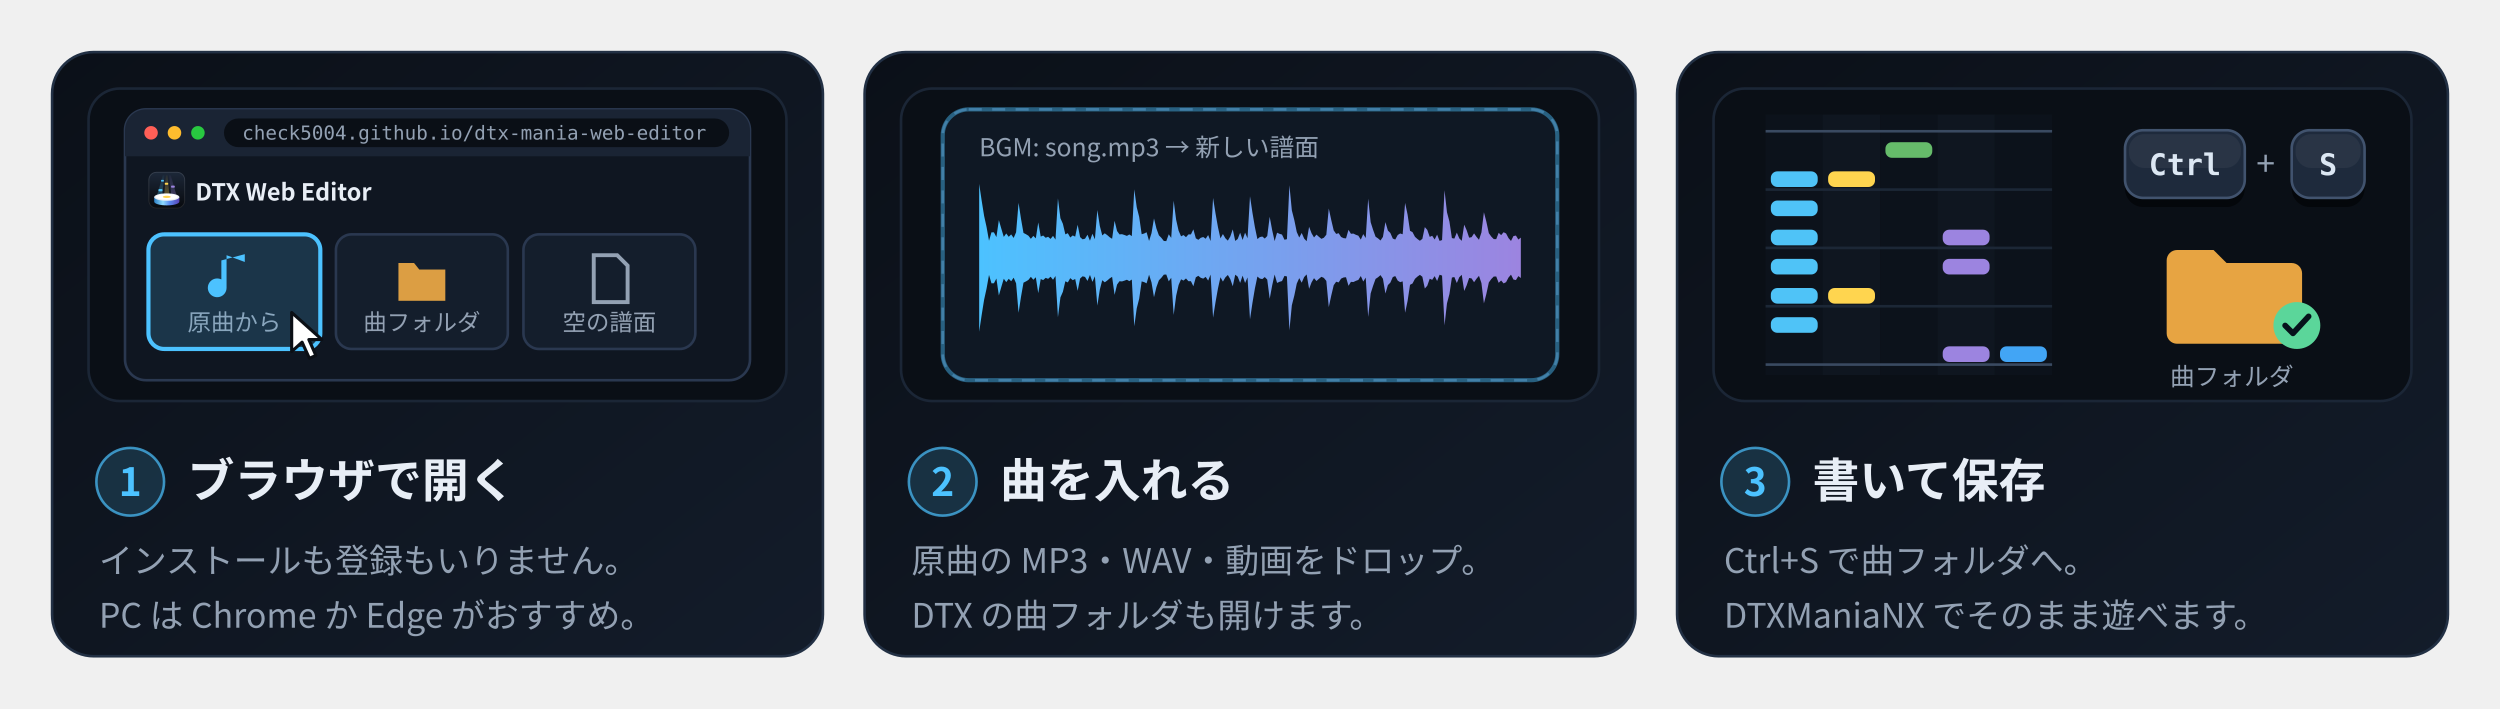
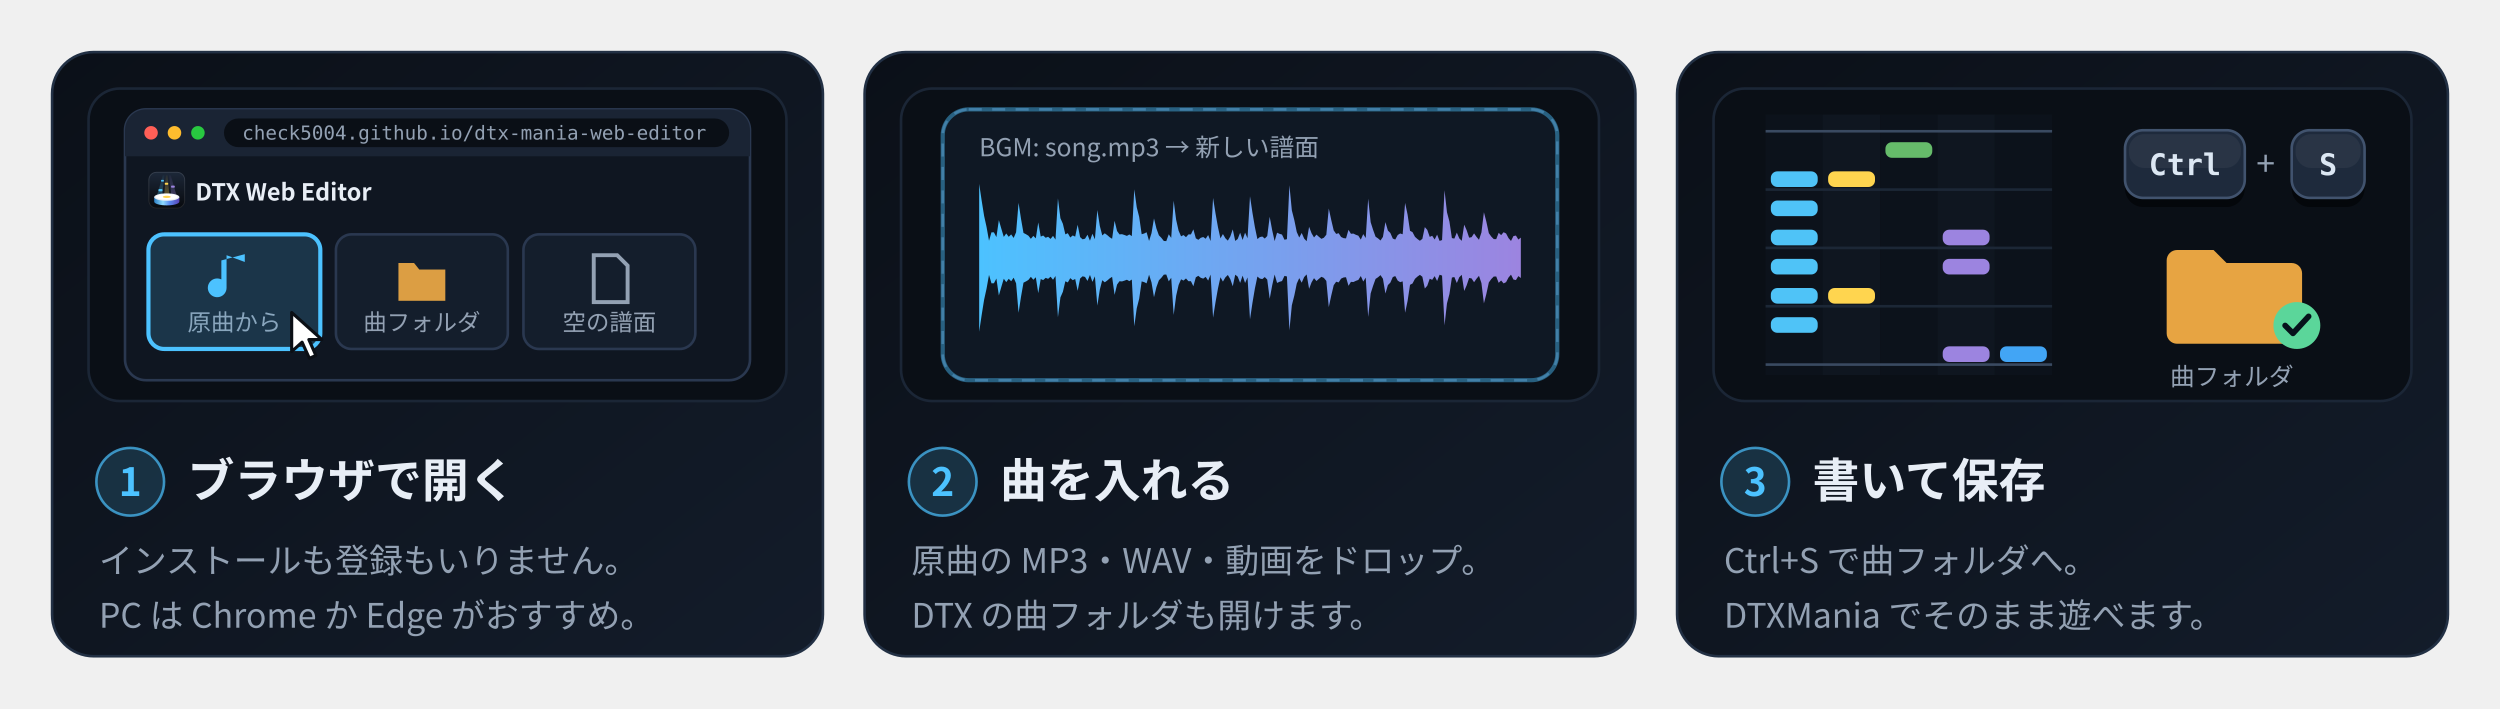
<svg xmlns="http://www.w3.org/2000/svg" width="960" height="272" viewBox="0 0 960 272" role="img" aria-labelledby="title desc">
  <style>
text{font-family:'Hiragino Sans','Hiragino Kaku Gothic ProN','Yu Gothic UI','Yu Gothic','Meiryo','Noto Sans JP','Noto Sans CJK JP',system-ui,sans-serif}
.mono{font-family:'JetBrains Mono','SF Mono','Cascadia Mono',Consolas,Menlo,monospace}
.fb{transform-box:fill-box;transform-origin:50% 50%}
.fl{transform-box:fill-box;transform-origin:0 50%}
@keyframes sh0{0%{opacity:1}32.778%{opacity:1}36.111%{opacity:0}96.667%{opacity:0}100%{opacity:1}}
.sh0{opacity:0;animation:sh0 9s linear infinite}
@keyframes sh1{0%{opacity:0}33.333%{opacity:0}36.667%{opacity:1}66.111%{opacity:1}69.444%{opacity:0}100%{opacity:0}}
.sh1{opacity:0;animation:sh1 9s linear infinite}
@keyframes sh2{0%{opacity:0}66.667%{opacity:0}70%{opacity:1}96.667%{opacity:1}100%{opacity:0}}
.sh2{opacity:0;animation:sh2 9s linear infinite}
@keyframes ptr{0%{transform:translate(150px,30px);opacity:0}3.333%{opacity:1}11.111%{transform:translate(0,0)}12.444%{transform:translate(0,0) scale(0.88)}14.444%{transform:translate(0,0) scale(1)}95.556%{transform:translate(0,0);opacity:1}98.889%{transform:translate(0,0);opacity:0}100%{transform:translate(150px,30px);opacity:0}}
.ptr{animation:ptr 9s ease-out infinite;transform-box:fill-box;transform-origin:0 0}
@keyframes rip{0%{transform:scale(0.3);opacity:0}12%{transform:scale(0.3);opacity:0.9}17.778%{transform:scale(1.9);opacity:0}100%{transform:scale(1.9);opacity:0}}
.rip{opacity:0;animation:rip 9s ease-out infinite}
@keyframes tsel{0%{opacity:0}12.222%{opacity:0}13.889%{opacity:1}96.667%{opacity:1}99.444%{opacity:0}100%{opacity:0}}
.tsel{animation:tsel 9s linear infinite}
@keyframes file{0%{transform:translate(110px,-64px);opacity:0}34.444%{transform:translate(110px,-64px);opacity:0}37.222%{opacity:1}44.444%{transform:translate(0,0) scale(1)}46.111%{transform:translate(0,0) scale(0.9);opacity:1}48.333%{transform:translate(0,0) scale(0.9);opacity:0}100%{transform:translate(0,0) scale(0.9);opacity:0}}
.file{opacity:0;animation:file 9s ease-in-out infinite}
@keyframes dlab{0%{opacity:1}44.444%{opacity:1}46.667%{opacity:0}97.778%{opacity:0}100%{opacity:1}}
.dlab{opacity:0;animation:dlab 9s linear infinite}
@keyframes dhov{0%{opacity:0}38.889%{opacity:0}42.222%{opacity:1}47.778%{opacity:1}51.111%{opacity:0.45}96.667%{opacity:0.45}100%{opacity:0}}
.dhov{opacity:0.45;animation:dhov 9s linear infinite}
@keyframes wv{0%{transform:scaleX(0);opacity:1}47.778%{transform:scaleX(0);opacity:1}56.667%{transform:scaleX(1)}94.444%{transform:scaleX(1);opacity:1}97.222%{transform:scaleX(1);opacity:0}100%{transform:scaleX(0);opacity:0}}
.wv{animation:wv 9s ease-out infinite}
@keyframes wcap{0%{opacity:0}50%{opacity:0}53.333%{opacity:1}94.444%{opacity:1}97.222%{opacity:0}100%{opacity:0}}
.wcap{animation:wcap 9s linear infinite}
@keyframes c30{0%{opacity:0}68%{opacity:0}68.667%{opacity:1}97.222%{opacity:1}100%{opacity:0}}
@keyframes c31{0%{opacity:0}68.833%{opacity:0}69.5%{opacity:1}97.222%{opacity:1}100%{opacity:0}}
@keyframes c32{0%{opacity:0}69.667%{opacity:0}70.333%{opacity:1}97.222%{opacity:1}100%{opacity:0}}
@keyframes c33{0%{opacity:0}70.5%{opacity:0}71.167%{opacity:1}97.222%{opacity:1}100%{opacity:0}}
@keyframes c34{0%{opacity:0}71.333%{opacity:0}72%{opacity:1}97.222%{opacity:1}100%{opacity:0}}
@keyframes c35{0%{opacity:0}72.167%{opacity:0}72.833%{opacity:1}97.222%{opacity:1}100%{opacity:0}}
@keyframes c36{0%{opacity:0}73%{opacity:0}73.667%{opacity:1}97.222%{opacity:1}100%{opacity:0}}
@keyframes c37{0%{opacity:0}73.833%{opacity:0}74.5%{opacity:1}97.222%{opacity:1}100%{opacity:0}}
@keyframes c38{0%{opacity:0}74.667%{opacity:0}75.333%{opacity:1}97.222%{opacity:1}100%{opacity:0}}
@keyframes c39{0%{opacity:0}75.5%{opacity:0}76.167%{opacity:1}97.222%{opacity:1}100%{opacity:0}}
@keyframes c310{0%{opacity:0}76.333%{opacity:0}77%{opacity:1}97.222%{opacity:1}100%{opacity:0}}
@keyframes c311{0%{opacity:0}77.167%{opacity:0}77.833%{opacity:1}97.222%{opacity:1}100%{opacity:0}}
@keyframes c312{0%{opacity:0}78%{opacity:0}78.667%{opacity:1}97.222%{opacity:1}100%{opacity:0}}
@keyframes kp3{0%{transform:translateY(0)}80.556%{transform:translateY(0)}81.333%{transform:translateY(3px)}83.889%{transform:translateY(3px)}85%{transform:translateY(0)}100%{transform:translateY(0)}}
.kp3{animation:kp3 9s linear infinite}
@keyframes fold{0%{transform:scale(0.6);opacity:0}83.889%{transform:scale(0.6);opacity:0}86.667%{transform:scale(1.08);opacity:1}88.333%{transform:scale(1);opacity:1}97.222%{transform:scale(1);opacity:1}100%{transform:scale(1);opacity:0}}
.fold{animation:fold 9s ease-out infinite}
@media (prefers-reduced-motion:reduce){*{animation:none!important}}
</style>
  <defs>
    <linearGradient id="bg" x1="0" y1="0" x2="1" y2="1">
      <stop offset="0" stop-color="#0B1018" />
      <stop offset="1" stop-color="#131C2A" />
    </linearGradient>
    <linearGradient id="s2w" x1="0" x2="1">
      <stop offset="0" stop-color="#4CC2FF" />
      <stop offset="1" stop-color="#9C84E0" />
    </linearGradient>
  </defs>
  <g transform="translate(20 20)">
    <rect width="296" height="232" rx="16" fill="url(#bg)" stroke="#223044" />
    <rect class="sh0" x="1" y="1" width="294" height="230" rx="15" fill="none" stroke="#4CC2FF" stroke-width="2" />
    <rect x="14" y="14" width="268" height="120" rx="12" fill="#0A0F16" stroke="#1B2636" />
    <rect x="28" y="22" width="240" height="104" rx="8" fill="#0F1621" stroke="#2A3850" />
    <path d="M28 30 a8 8 0 0 1 8 -8 h224 a8 8 0 0 1 8 8 v10 h-240 z" fill="#1A2434" />
    <circle cx="38" cy="31" r="2.6" fill="#FF5F57" />
    <circle cx="47" cy="31" r="2.6" fill="#FEBC2E" />
    <circle cx="56" cy="31" r="2.6" fill="#28C840" />
    <rect x="66" y="25.5" width="194" height="11" rx="5.5" fill="#0A0F16" />
    <text x="73" y="33.6" font-size="7.4" fill="#93A1B3" class="mono">
      <tspan x="73">check5004.github.io/dtx-mania-web-editor</tspan>
    </text>
    <g transform="translate(37 46) scale(0.22)">
      <defs>
        <linearGradient id="s1-bg" x1="0" y1="0" x2="0" y2="1">
          <stop offset="0" stop-color="#1D2839" />
          <stop offset="1" stop-color="#07090D" />
        </linearGradient>
        <linearGradient id="s1-shell" x1="0" y1="0" x2="1" y2="0">
          <stop offset="0" stop-color="#2C7FC4" />
          <stop offset="0.35" stop-color="#8FDBFF" />
          <stop offset="0.6" stop-color="#5B8DF0" />
          <stop offset="1" stop-color="#5A44B8" />
        </linearGradient>
        <linearGradient id="s1-fade" x1="0" y1="1" x2="0" y2="0">
          <stop offset="0" stop-color="#fff" stop-opacity="0.75" />
          <stop offset="1" stop-color="#fff" stop-opacity="0" />
        </linearGradient>
        <mask id="s1-m" maskUnits="userSpaceOnUse" x="0" y="0" width="64" height="64">
          <rect width="64" height="64" fill="url(#s1-fade)" />
        </mask>
      </defs>
      <rect width="64" height="64" rx="14" fill="url(#s1-bg)" />
      <g mask="url(#s1-m)" opacity="0.7">
        <path d="M15 41 L24 41 L28 6 L25 6 Z" fill="#4FC3F7" />
        <path d="M27.5 41 L36.5 41 L33.5 6 L30.5 6 Z" fill="#FFD54F" />
        <path d="M40 41 L49 41 L39 6 L36 6 Z" fill="#9C84E0" />
      </g>
      <rect x="17.5" y="30" width="7" height="4" rx="1.2" fill="#4FC3F7" />
      <rect x="28.5" y="19" width="6" height="3.5" rx="1.1" fill="#FFD54F" />
      <rect x="39.5" y="24" width="6.5" height="3.6" rx="1.1" fill="#9C84E0" />
      <rect x="22" y="14" width="5" height="3" rx="1" fill="#4FC3F7" />
      <path d="M10 44 V52 A22 6.5 0 0 0 54 52 V44 Z" fill="url(#s1-shell)" />
      <ellipse cx="32" cy="44" rx="22" ry="6.5" fill="#E9EEF4" />
      <ellipse cx="32" cy="43.6" rx="19" ry="5" fill="#FFFFFF" />
      <ellipse cx="32" cy="43.6" rx="7" ry="2" fill="#FFD54F" />
      <rect x="0.75" y="0.75" width="62.5" height="62.5" rx="13.3" fill="none" stroke="#FFFFFF" stroke-opacity="0.12" stroke-width="1.5" />
    </g>
    <text x="55" y="57" font-size="9" fill="#E8EEF6" font-weight="700">
      <tspan x="55">DTX Web Editor</tspan>
    </text>
    <g transform="translate(37 70)">
      <rect width="66" height="44" rx="6" fill="#141E2C" stroke="#2A3850" />
      <path d="M30 8 v12.5 a3.6 3.6 0 1 1 -2 -3.2 V10 l9 -2.4 v3 z" fill="#4CC2FF" />
      <text x="33" y="37" font-size="9" fill="#93A1B3" text-anchor="middle">
        <tspan x="33">原曲から</tspan>
      </text>
    </g>
    <g transform="translate(109 70)">
      <rect width="66" height="44" rx="6" fill="#141E2C" stroke="#2A3850" />
      <path d="M24 11 h6 l2 2.5 h10 v12 h-18 z" fill="#FFB547" fill-opacity="0.85" />
      <text x="33" y="37" font-size="9" fill="#93A1B3" text-anchor="middle">
        <tspan x="33">曲フォルダ</tspan>
      </text>
    </g>
    <g transform="translate(181 70)">
      <rect width="66" height="44" rx="6" fill="#141E2C" stroke="#2A3850" />
      <path d="M27 8 h9 l4 4 v14 h-13 z" fill="none" stroke="#93A1B3" stroke-width="1.5" />
      <text x="33" y="37" font-size="9" fill="#93A1B3" text-anchor="middle">
        <tspan x="33">空の譜面</tspan>
      </text>
    </g>
    <rect class="tsel" x="37" y="70" width="66" height="44" rx="6" fill="#4CC2FF" fill-opacity="0.14" stroke="#4CC2FF" stroke-width="1.6" />
    <g transform="translate(92 100)">
      <circle class="rip fb" r="12" fill="none" stroke="#4CC2FF" stroke-width="2" />
    </g>
    <g transform="translate(92 100)">
      <g class="ptr">
        <path d="M0 0 L0 15 L4 11.4 L6.8 17.6 L9.3 16.5 L6.6 10.4 L11.6 10.4 Z" fill="#fff" stroke="#0B0F15" stroke-width="1.2" stroke-linejoin="round" />
      </g>
    </g>
    <circle cx="30" cy="165" r="13" fill="#4CC2FF" fill-opacity="0.16" stroke="#4CC2FF" stroke-opacity="0.7" />
    <text x="30" y="170.46" font-size="14.95" fill="#4CC2FF" font-weight="700" text-anchor="middle">
      <tspan x="30">1</tspan>
    </text>
    <text x="52" y="171" font-size="18" fill="#E8EEF6" font-weight="700">
      <tspan x="52">ブラウザで開く</tspan>
    </text>
    <text x="18" y="200" font-size="13" fill="#93A1B3">
      <tspan x="18">インストールも登録もいりません。</tspan>
      <tspan x="18" dy="21.06">PC は Chrome か Edge がおすすめ。</tspan>
    </text>
  </g>
  <g transform="translate(332 20)">
    <rect width="296" height="232" rx="16" fill="url(#bg)" stroke="#223044" />
    <rect class="sh1" x="1" y="1" width="294" height="230" rx="15" fill="none" stroke="#4CC2FF" stroke-width="2" />
    <rect x="14" y="14" width="268" height="120" rx="12" fill="#0A0F16" stroke="#1B2636" />
    <rect x="30" y="22" width="236" height="104" rx="10" fill="#0D141E" stroke="#3A4A61" stroke-dasharray="5 4" />
    <rect class="dhov" x="30" y="22" width="236" height="104" rx="10" fill="#4CC2FF" fill-opacity="0.06" stroke="#4CC2FF" stroke-width="1.6" />
    <g class="dlab">
      <text x="148" y="82" font-size="12" fill="#5E6B7C" text-anchor="middle">
        <tspan x="148">ここにドロップ</tspan>
      </text>
      <path d="M148 50 v14 m-6 -6 l6 6 l6 -6" fill="none" stroke="#5E6B7C" stroke-width="2" stroke-linecap="round" stroke-linejoin="round" />
    </g>
    <g class="wv fl">
      <path d="M44 50.62 L44.95 56.96 L45.89 62.86 L46.84 67.18 L47.78 72.44 L48.73 69.2 L49.67 69.23 L50.62 71.05 L51.56 64.53 L52.51 67.82 L53.45 70.97 L54.4 69.65 L55.35 70.94 L56.29 70.01 L57.24 71.37 L58.18 69.2 L59.13 57.9 L60.07 64.05 L61.02 69.45 L61.96 69.93 L62.91 70.51 L63.85 71.7 L64.8 70.57 L65.75 71.53 L66.69 65.43 L67.64 70.85 L68.58 70.44 L69.53 71.3 L70.47 70.93 L71.42 71.74 L72.36 70.57 L73.31 72.01 L74.25 56.19 L75.2 63.8 L76.15 65.95 L77.09 69.99 L78.04 69.55 L78.98 71.2 L79.93 70.4 L80.87 70.87 L81.82 66.31 L82.76 71.05 L83.71 71.9 L84.65 71.66 L85.6 70.13 L86.55 72.44 L87.49 69.75 L88.44 71.89 L89.38 60.65 L90.33 66.78 L91.27 70.4 L92.22 69.59 L93.16 70.26 L94.11 71.09 L95.05 71.69 L96 64.78 L96.95 68.72 L97.89 70.01 L98.84 69.93 L99.78 70.23 L100.73 70.58 L101.67 70.04 L102.62 70.66 L103.56 52.7 L104.51 59.61 L105.45 63.3 L106.4 69.94 L107.35 69.67 L108.29 69.19 L109.24 72.52 L110.18 69.54 L111.13 63.88 L112.07 67.76 L113.02 70.37 L113.96 71.33 L114.91 72.53 L115.85 72.59 L116.8 69.96 L117.75 71.34 L118.69 57.06 L119.64 64.41 L120.58 68.57 L121.53 70.75 L122.47 70.26 L123.42 71.08 L124.36 70.02 L125.31 70.02 L126.25 68.08 L127.2 71.51 L128.15 72.09 L129.09 71.32 L130.04 71.01 L130.98 71.68 L131.93 70.25 L132.87 72.57 L133.82 56.02 L134.76 61.95 L135.71 67.29 L136.65 71.54 L137.6 69.87 L138.55 71.49 L139.49 72.41 L140.44 70.8 L141.38 68.08 L142.33 72.52 L143.27 71.77 L144.22 69.36 L145.16 72.15 L146.11 69.33 L147.05 71.47 L148 55.37 L148.95 61.74 L149.89 67.28 L150.84 71.81 L151.78 71.04 L152.73 70.83 L153.67 71.61 L154.62 70.64 L155.56 63.25 L156.51 68.37 L157.45 72.58 L158.4 69.35 L159.35 69.8 L160.29 70.07 L161.24 72.06 L162.18 71.84 L163.13 51.12 L164.07 60.79 L165.02 64.53 L165.96 69.1 L166.91 71.2 L167.85 69.45 L168.8 71.62 L169.75 72.62 L170.69 67.09 L171.64 69.57 L172.58 71.18 L173.53 70.09 L174.47 70.94 L175.42 71.71 L176.36 71.29 L177.31 70.13 L178.25 60.06 L179.2 64.49 L180.15 68.49 L181.09 69.82 L182.04 69.55 L182.98 71 L183.93 71.45 L184.87 71.54 L185.82 68.25 L186.76 69.77 L187.71 69.7 L188.65 70.16 L189.6 70.5 L190.55 72.01 L191.49 69.89 L192.44 71.4 L193.38 56.29 L194.33 65.31 L195.27 68.26 L196.22 70.9 L197.16 71.53 L198.11 72.35 L199.05 70.96 L200 65.28 L200.95 68.53 L201.89 69.46 L202.84 71.61 L203.78 71.99 L204.73 70.24 L205.67 69.65 L206.62 69.96 L207.56 57.91 L208.51 62.4 L209.45 68.63 L210.4 69.13 L211.35 70.93 L212.29 71.78 L213.24 72.46 L214.18 71.73 L215.13 67.21 L216.07 68.28 L217.02 70.97 L217.96 70.54 L218.91 71.97 L219.85 70.09 L220.8 72.51 L221.75 72.18 L222.69 53.04 L223.64 61.51 L224.58 65.08 L225.53 71.42 L226.47 71.62 L227.42 69.32 L228.36 71.53 L229.31 72.48 L230.25 66.27 L231.2 68.42 L232.15 71.26 L233.09 71.08 L234.04 69.62 L234.98 70.96 L235.93 72.08 L236.87 69.29 L237.82 61.5 L238.76 65.13 L239.71 69.53 L240.65 70.84 L241.6 71.81 L242.55 71.83 L243.49 69.4 L244.44 70.29 L245.38 69.17 L246.33 69.65 L247.27 71.42 L248.22 72.53 L249.16 70.66 L250.11 70.45 L251.05 71.98 L252 71.24 L252 86.76 L251.05 86.02 L250.11 87.55 L249.16 87.34 L248.22 85.47 L247.27 86.58 L246.33 88.35 L245.38 88.83 L244.44 87.71 L243.49 88.6 L242.55 86.17 L241.6 86.19 L240.65 87.16 L239.71 88.47 L238.76 92.87 L237.82 96.5 L236.87 88.71 L235.93 85.92 L234.98 87.04 L234.04 88.38 L233.09 86.92 L232.15 86.74 L231.2 89.58 L230.25 91.73 L229.31 85.52 L228.36 86.47 L227.42 88.68 L226.47 86.38 L225.53 86.58 L224.58 92.92 L223.64 96.49 L222.69 104.96 L221.75 85.82 L220.8 85.49 L219.85 87.91 L218.91 86.03 L217.96 87.46 L217.02 87.03 L216.07 89.72 L215.13 90.79 L214.18 86.27 L213.24 85.54 L212.29 86.22 L211.35 87.07 L210.4 88.87 L209.45 89.37 L208.51 95.6 L207.56 100.09 L206.62 88.04 L205.67 88.35 L204.73 87.76 L203.78 86.01 L202.84 86.39 L201.89 88.54 L200.95 89.47 L200 92.72 L199.05 87.04 L198.11 85.65 L197.16 86.47 L196.22 87.1 L195.27 89.74 L194.33 92.69 L193.38 101.71 L192.44 86.6 L191.49 88.11 L190.55 85.99 L189.6 87.5 L188.65 87.84 L187.71 88.3 L186.76 88.23 L185.82 89.75 L184.87 86.46 L183.93 86.55 L182.98 87 L182.04 88.45 L181.09 88.18 L180.15 89.51 L179.2 93.51 L178.25 97.94 L177.31 87.87 L176.36 86.71 L175.42 86.29 L174.47 87.06 L173.53 87.91 L172.58 86.82 L171.64 88.43 L170.69 90.91 L169.75 85.38 L168.8 86.38 L167.85 88.55 L166.91 86.8 L165.96 88.9 L165.02 93.47 L164.07 97.21 L163.13 106.88 L162.18 86.16 L161.24 85.94 L160.29 87.93 L159.35 88.2 L158.4 88.65 L157.45 85.42 L156.51 89.63 L155.56 94.75 L154.62 87.36 L153.67 86.39 L152.73 87.17 L151.78 86.96 L150.84 86.19 L149.89 90.72 L148.95 96.26 L148 102.63 L147.05 86.53 L146.11 88.67 L145.16 85.85 L144.22 88.64 L143.27 86.23 L142.33 85.48 L141.38 89.92 L140.44 87.2 L139.49 85.59 L138.55 86.51 L137.6 88.13 L136.65 86.46 L135.71 90.71 L134.76 96.05 L133.82 101.98 L132.87 85.43 L131.93 87.75 L130.98 86.32 L130.04 86.99 L129.09 86.68 L128.15 85.91 L127.2 86.49 L126.25 89.92 L125.31 87.98 L124.36 87.98 L123.42 86.92 L122.47 87.74 L121.53 87.25 L120.58 89.43 L119.64 93.59 L118.69 100.94 L117.75 86.66 L116.8 88.04 L115.85 85.41 L114.91 85.47 L113.96 86.67 L113.02 87.63 L112.07 90.24 L111.13 94.12 L110.18 88.46 L109.24 85.48 L108.29 88.81 L107.35 88.33 L106.4 88.06 L105.45 94.7 L104.51 98.39 L103.56 105.3 L102.62 87.34 L101.67 87.96 L100.73 87.42 L99.78 87.77 L98.84 88.07 L97.89 87.99 L96.95 89.28 L96 93.22 L95.05 86.31 L94.11 86.91 L93.16 87.74 L92.22 88.41 L91.27 87.6 L90.33 91.22 L89.38 97.35 L88.44 86.11 L87.49 88.25 L86.55 85.56 L85.6 87.87 L84.65 86.34 L83.71 86.1 L82.76 86.95 L81.82 91.69 L80.87 87.13 L79.93 87.6 L78.98 86.8 L78.04 88.45 L77.09 88.01 L76.15 92.05 L75.2 94.2 L74.25 101.81 L73.31 85.99 L72.36 87.43 L71.42 86.26 L70.47 87.07 L69.53 86.7 L68.58 87.56 L67.64 87.15 L66.69 92.57 L65.75 86.47 L64.8 87.43 L63.85 86.3 L62.91 87.49 L61.96 88.07 L61.02 88.55 L60.07 93.95 L59.13 100.1 L58.18 88.8 L57.24 86.63 L56.29 87.99 L55.35 87.06 L54.4 88.35 L53.45 87.03 L52.51 90.18 L51.56 93.47 L50.62 86.95 L49.67 88.77 L48.73 88.8 L47.78 85.56 L46.84 90.82 L45.89 95.14 L44.95 101.04 L44 107.38 Z" fill="url(#s2w)" />
    </g>
    <g class="wcap">
      <text x="44" y="40" font-size="9.5" fill="#93A1B3">
        <tspan x="44">BGM: song.mp3 → 新しい譜面</tspan>
      </text>
    </g>
    <g transform="translate(98 62)">
      <g class="file fb">
        <rect width="100" height="30" rx="6" fill="#1C2738" stroke="#4A5E7E" />
        <text x="16" y="21" font-size="15" fill="#4CC2FF" text-anchor="middle">
          <tspan x="16">♪</tspan>
        </text>
        <text x="28" y="19.5" font-size="11" fill="#E8EEF6" class="mono">
          <tspan x="28">song.mp3</tspan>
        </text>
      </g>
    </g>
    <circle cx="30" cy="165" r="13" fill="#4CC2FF" fill-opacity="0.16" stroke="#4CC2FF" stroke-opacity="0.7" />
    <text x="30" y="170.46" font-size="14.95" fill="#4CC2FF" font-weight="700" text-anchor="middle">
      <tspan x="30">2</tspan>
    </text>
    <text x="52" y="171" font-size="18" fill="#E8EEF6" font-weight="700">
      <tspan x="52">曲を入れる</tspan>
    </text>
    <text x="18" y="200" font-size="13" fill="#93A1B3">
      <tspan x="18">原曲の MP3・WAV・動画をドロップ。</tspan>
      <tspan x="18" dy="21.06">DTX の曲フォルダも開けます。</tspan>
    </text>
  </g>
  <g transform="translate(644 20)">
    <rect width="296" height="232" rx="16" fill="url(#bg)" stroke="#223044" />
    <rect class="sh2" x="1" y="1" width="294" height="230" rx="15" fill="none" stroke="#4CC2FF" stroke-width="2" />
    <rect x="14" y="14" width="268" height="120" rx="12" fill="#0A0F16" stroke="#1B2636" />
    <g>
      <rect x="34" y="24" width="22" height="100" fill="#0C121B" />
      <rect x="56" y="24" width="22" height="100" fill="#0F1620" />
      <rect x="78" y="24" width="22" height="100" fill="#0C121B" />
      <rect x="100" y="24" width="22" height="100" fill="#0F1620" />
      <rect x="122" y="24" width="22" height="100" fill="#0C121B" />
      <line x1="34" x2="144" y1="120" y2="120" stroke="#3A4A61" />
      <line x1="34" x2="144" y1="30.4" y2="30.4" stroke="#3A4A61" />
      <line x1="34" x2="144" y1="97.6" y2="97.6" stroke="#1C2736" />
      <line x1="34" x2="144" y1="75.2" y2="75.2" stroke="#1C2736" />
      <line x1="34" x2="144" y1="52.8" y2="52.8" stroke="#1C2736" />
    </g>
    <rect x="124" y="113" width="18" height="6" rx="2.5" fill="#42A5F5" style="animation:c30 9s linear infinite" />
    <rect x="102" y="113" width="18" height="6" rx="2.5" fill="#9C84E0" style="animation:c31 9s linear infinite" />
    <rect x="36" y="101.8" width="18" height="6" rx="2.5" fill="#4FC3F7" style="animation:c32 9s linear infinite" />
    <rect x="36" y="90.6" width="18" height="6" rx="2.5" fill="#4FC3F7" style="animation:c33 9s linear infinite" />
    <rect x="58" y="90.6" width="18" height="6" rx="2.5" fill="#FFD54F" style="animation:c34 9s linear infinite" />
    <rect x="36" y="79.4" width="18" height="6" rx="2.5" fill="#4FC3F7" style="animation:c35 9s linear infinite" />
    <rect x="102" y="79.4" width="18" height="6" rx="2.5" fill="#9C84E0" style="animation:c36 9s linear infinite" />
    <rect x="36" y="68.2" width="18" height="6" rx="2.5" fill="#4FC3F7" style="animation:c37 9s linear infinite" />
    <rect x="102" y="68.2" width="18" height="6" rx="2.5" fill="#9C84E0" style="animation:c38 9s linear infinite" />
    <rect x="36" y="57" width="18" height="6" rx="2.5" fill="#4FC3F7" style="animation:c39 9s linear infinite" />
    <rect x="36" y="45.8" width="18" height="6" rx="2.5" fill="#4FC3F7" style="animation:c310 9s linear infinite" />
    <rect x="58" y="45.8" width="18" height="6" rx="2.5" fill="#FFD54F" style="animation:c311 9s linear infinite" />
    <rect x="80" y="34.6" width="18" height="6" rx="2.5" fill="#66BB6A" style="animation:c312 9s linear infinite" />
    <text x="198" y="22" font-size="0.1" fill="none">
      <tspan x="198">保存</tspan>
    </text>
    <g transform="translate(172 30)">
      <rect y="3.5" width="46" height="26" rx="7" fill="#04070B" />
      <g class="kp3">
        <rect width="46" height="26" rx="7" fill="#1E2A3C" stroke="#41536E" />
        <rect x="1.5" y="1.5" width="43" height="13" rx="6" fill="#fff" fill-opacity="0.05" />
        <text x="23" y="17.26" font-size="11.5" fill="#DCE7F3" font-weight="700" text-anchor="middle" class="mono">
          <tspan x="23">Ctrl</tspan>
        </text>
      </g>
    </g>
    <text x="226" y="47.5" font-size="13" fill="#93A1B3" text-anchor="middle">
      <tspan x="226">+</tspan>
    </text>
    <g transform="translate(236 30)">
      <rect y="3.5" width="28" height="26" rx="7" fill="#04070B" />
      <g class="kp3">
        <rect width="28" height="26" rx="7" fill="#1E2A3C" stroke="#41536E" />
        <rect x="1.5" y="1.5" width="25" height="13" rx="6" fill="#fff" fill-opacity="0.05" />
        <text x="14" y="17.26" font-size="11.5" fill="#DCE7F3" font-weight="700" text-anchor="middle" class="mono">
          <tspan x="14">S</tspan>
        </text>
      </g>
    </g>
    <g transform="translate(188 74)">
      <g class="fold fb">
        <path d="M0 6 a4 4 0 0 1 4 -4 h14 l5 5 h25 a4 4 0 0 1 4 4 v23 a4 4 0 0 1 -4 4 h-44 a4 4 0 0 1 -4 -4 z" fill="#FFB547" fill-opacity="0.9" />
        <circle cx="50" cy="31" r="9" fill="#5BD69A" />
        <path d="M45.5 31 l3 3 l6 -6.5" fill="none" stroke="#06121B" stroke-width="2.2" stroke-linecap="round" stroke-linejoin="round" />
        <text x="25" y="54" font-size="9.5" fill="#93A1B3" text-anchor="middle">
          <tspan x="25">曲フォルダ</tspan>
        </text>
      </g>
    </g>
    <circle cx="30" cy="165" r="13" fill="#4CC2FF" fill-opacity="0.16" stroke="#4CC2FF" stroke-opacity="0.7" />
    <text x="30" y="170.46" font-size="14.95" fill="#4CC2FF" font-weight="700" text-anchor="middle">
      <tspan x="30">3</tspan>
    </text>
    <text x="52" y="171" font-size="18" fill="#E8EEF6" font-weight="700">
      <tspan x="52">書いて保存</tspan>
    </text>
    <text x="18" y="200" font-size="13" fill="#93A1B3">
      <tspan x="18">Ctrl+S で曲フォルダへ。</tspan>
-       <tspan x="18" dy="21.06">DTXManiaNX でそのまま遊べます。</tspan>
+       <tspan x="18" dy="21.06">DTXMania でそのまま遊べます。</tspan>
    </text>
  </g>
</svg>
